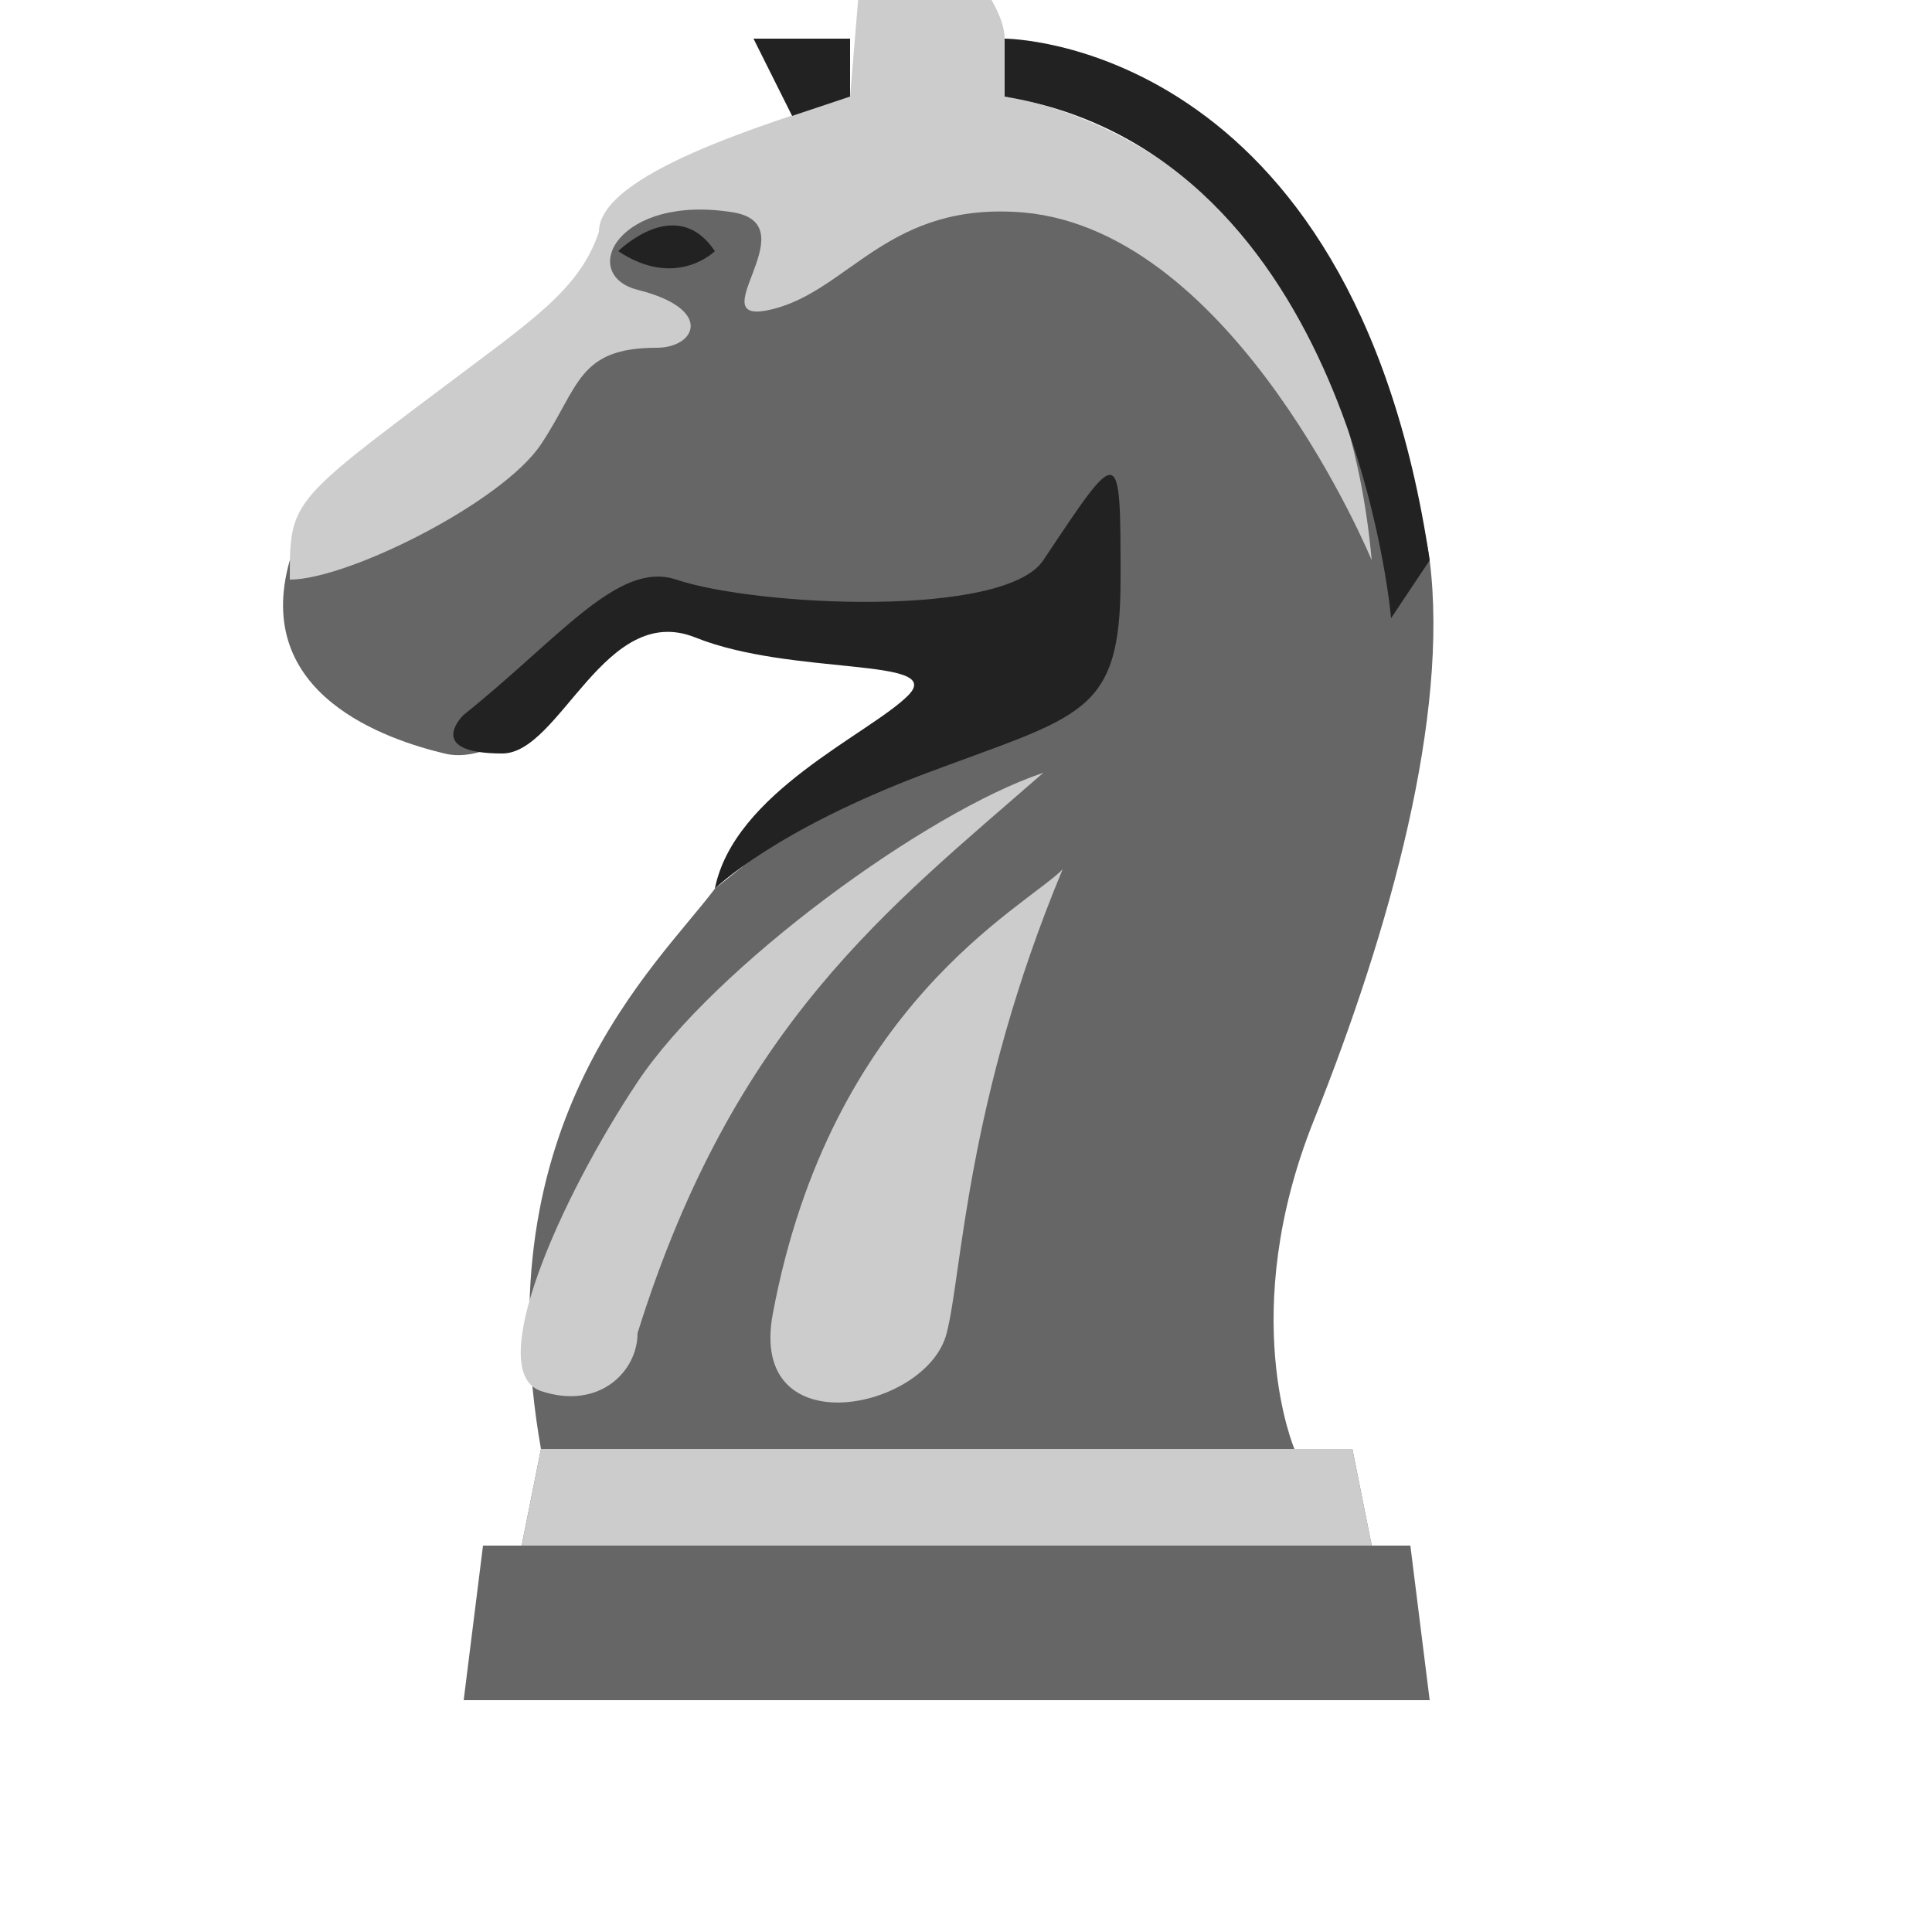
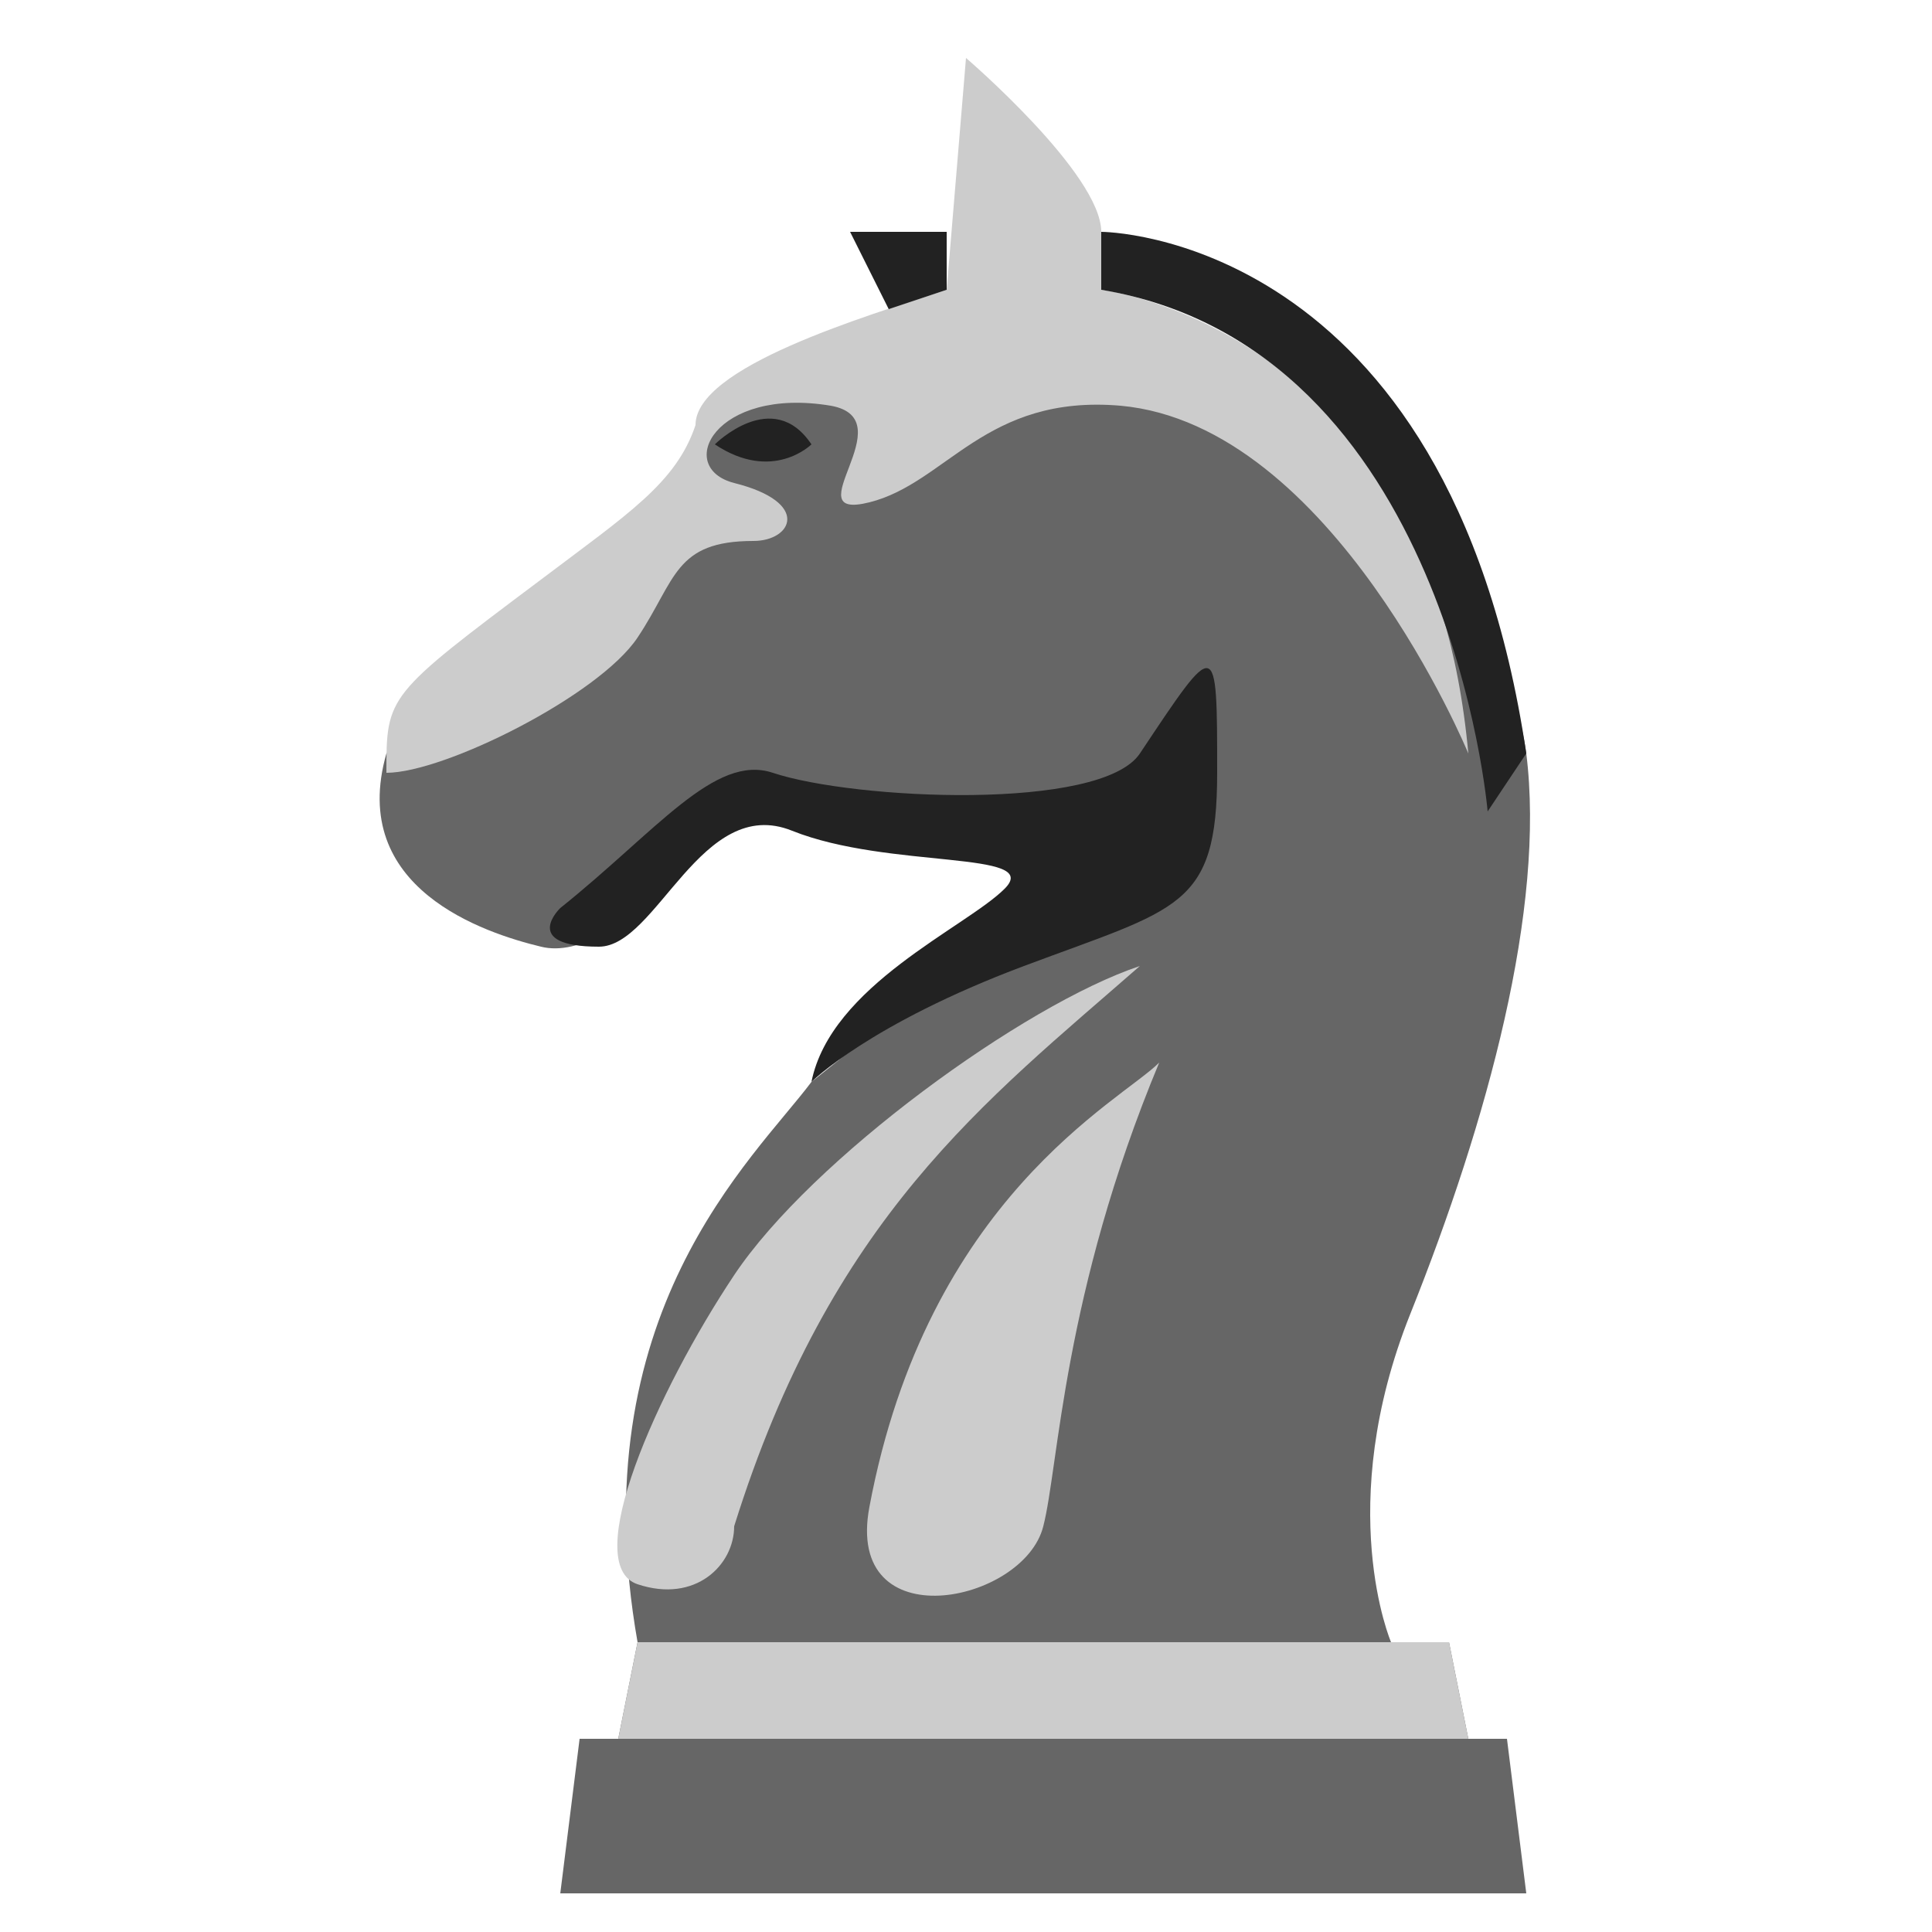
- <svg xmlns="http://www.w3.org/2000/svg" width="64px" height="64px" viewBox="20 10 70 100" version="1.1" fill="#000000">
+ <svg xmlns="http://www.w3.org/2000/svg" width="64px" height="64px" viewBox="0 0 100 100" version="1.1" fill="#000000">
  <g id="SVGRepo_bgCarrier" stroke-width="0" />
  <g id="SVGRepo_tracerCarrier" stroke-linecap="round" stroke-linejoin="round" />
  <g id="SVGRepo_iconCarrier">
    <path style="fill:#666" d="m 20,39 c -2,7 5.1,9.3 8,10 4,1 10,-7 10,-7 l 19,2 -15,12 c -3,4 -12,12 -9,29 l -1,5 -2,0 -1,8 50,0 -1,-8 -2,0 -1,-5 -3,0 C 72,85 69,78 73,68 77,58 80,47 79,39 78,31 67,17 57,17 47,17 40,18 37,22 34,26 20,39 20,39 z" />
    <path style="fill:#ccc" d="m 33,85 c 42,0 42,0 42,0 l 1,5 -44,0 z M 60,55 C 55,67 54.8,75.9 54,79 53,83 43.7,84.9 45,78 48,62 58,57 60,55 z M 38,79 c 0,2 -2,4 -5,3 C 30,81 34,72 38,66 42,60 53,52 59,50 51,57 43,63 38,79 z M 20,40 c 0,-4 0,-4 8,-10 4.5,-3.4 7,-5 8,-8 0,-3 8.7,-5.6 13,-7 L 50,3 c 0,0 7,6 7,9 0,3 0,3 0,3 0,0 17,2 19,24 0,0 -7,-17 -18,-18 -7,-0.6 -9,4 -13,5 -4,1 1.9,-4.3 -2,-5 -6,-1 -8.1,3.2 -5,4 4,1 3,3 1,3 -4.1,0 -4,2 -6,5 -2,3 -10,7 -13,7 z" />
    <path style="fill:#222" d="m 29,47 c 5,-4 8,-8 11,-7 4.2,1.4 17,2 19,-1 4,-6 4,-6.1 4,1 0,7 -2,7 -10,10 -8,3 -11,6 -11,6 1,-5 8,-8 10,-10 2,-2 -6,-1 -11,-3 -4.7,-1.9 -7,6 -10,6 -4.1,0 -2,-2 -2,-2 z M 57,12 c 0,0 18,0 22,27 l -2,3 C 77,42 75,18 57,15 z m -11,4 3,-1 0,-3 -5,0 z m -9,7 c 3,2 5,0 5,0 -2,-3 -5,0 -5,0 z" />
  </g>
</svg>
